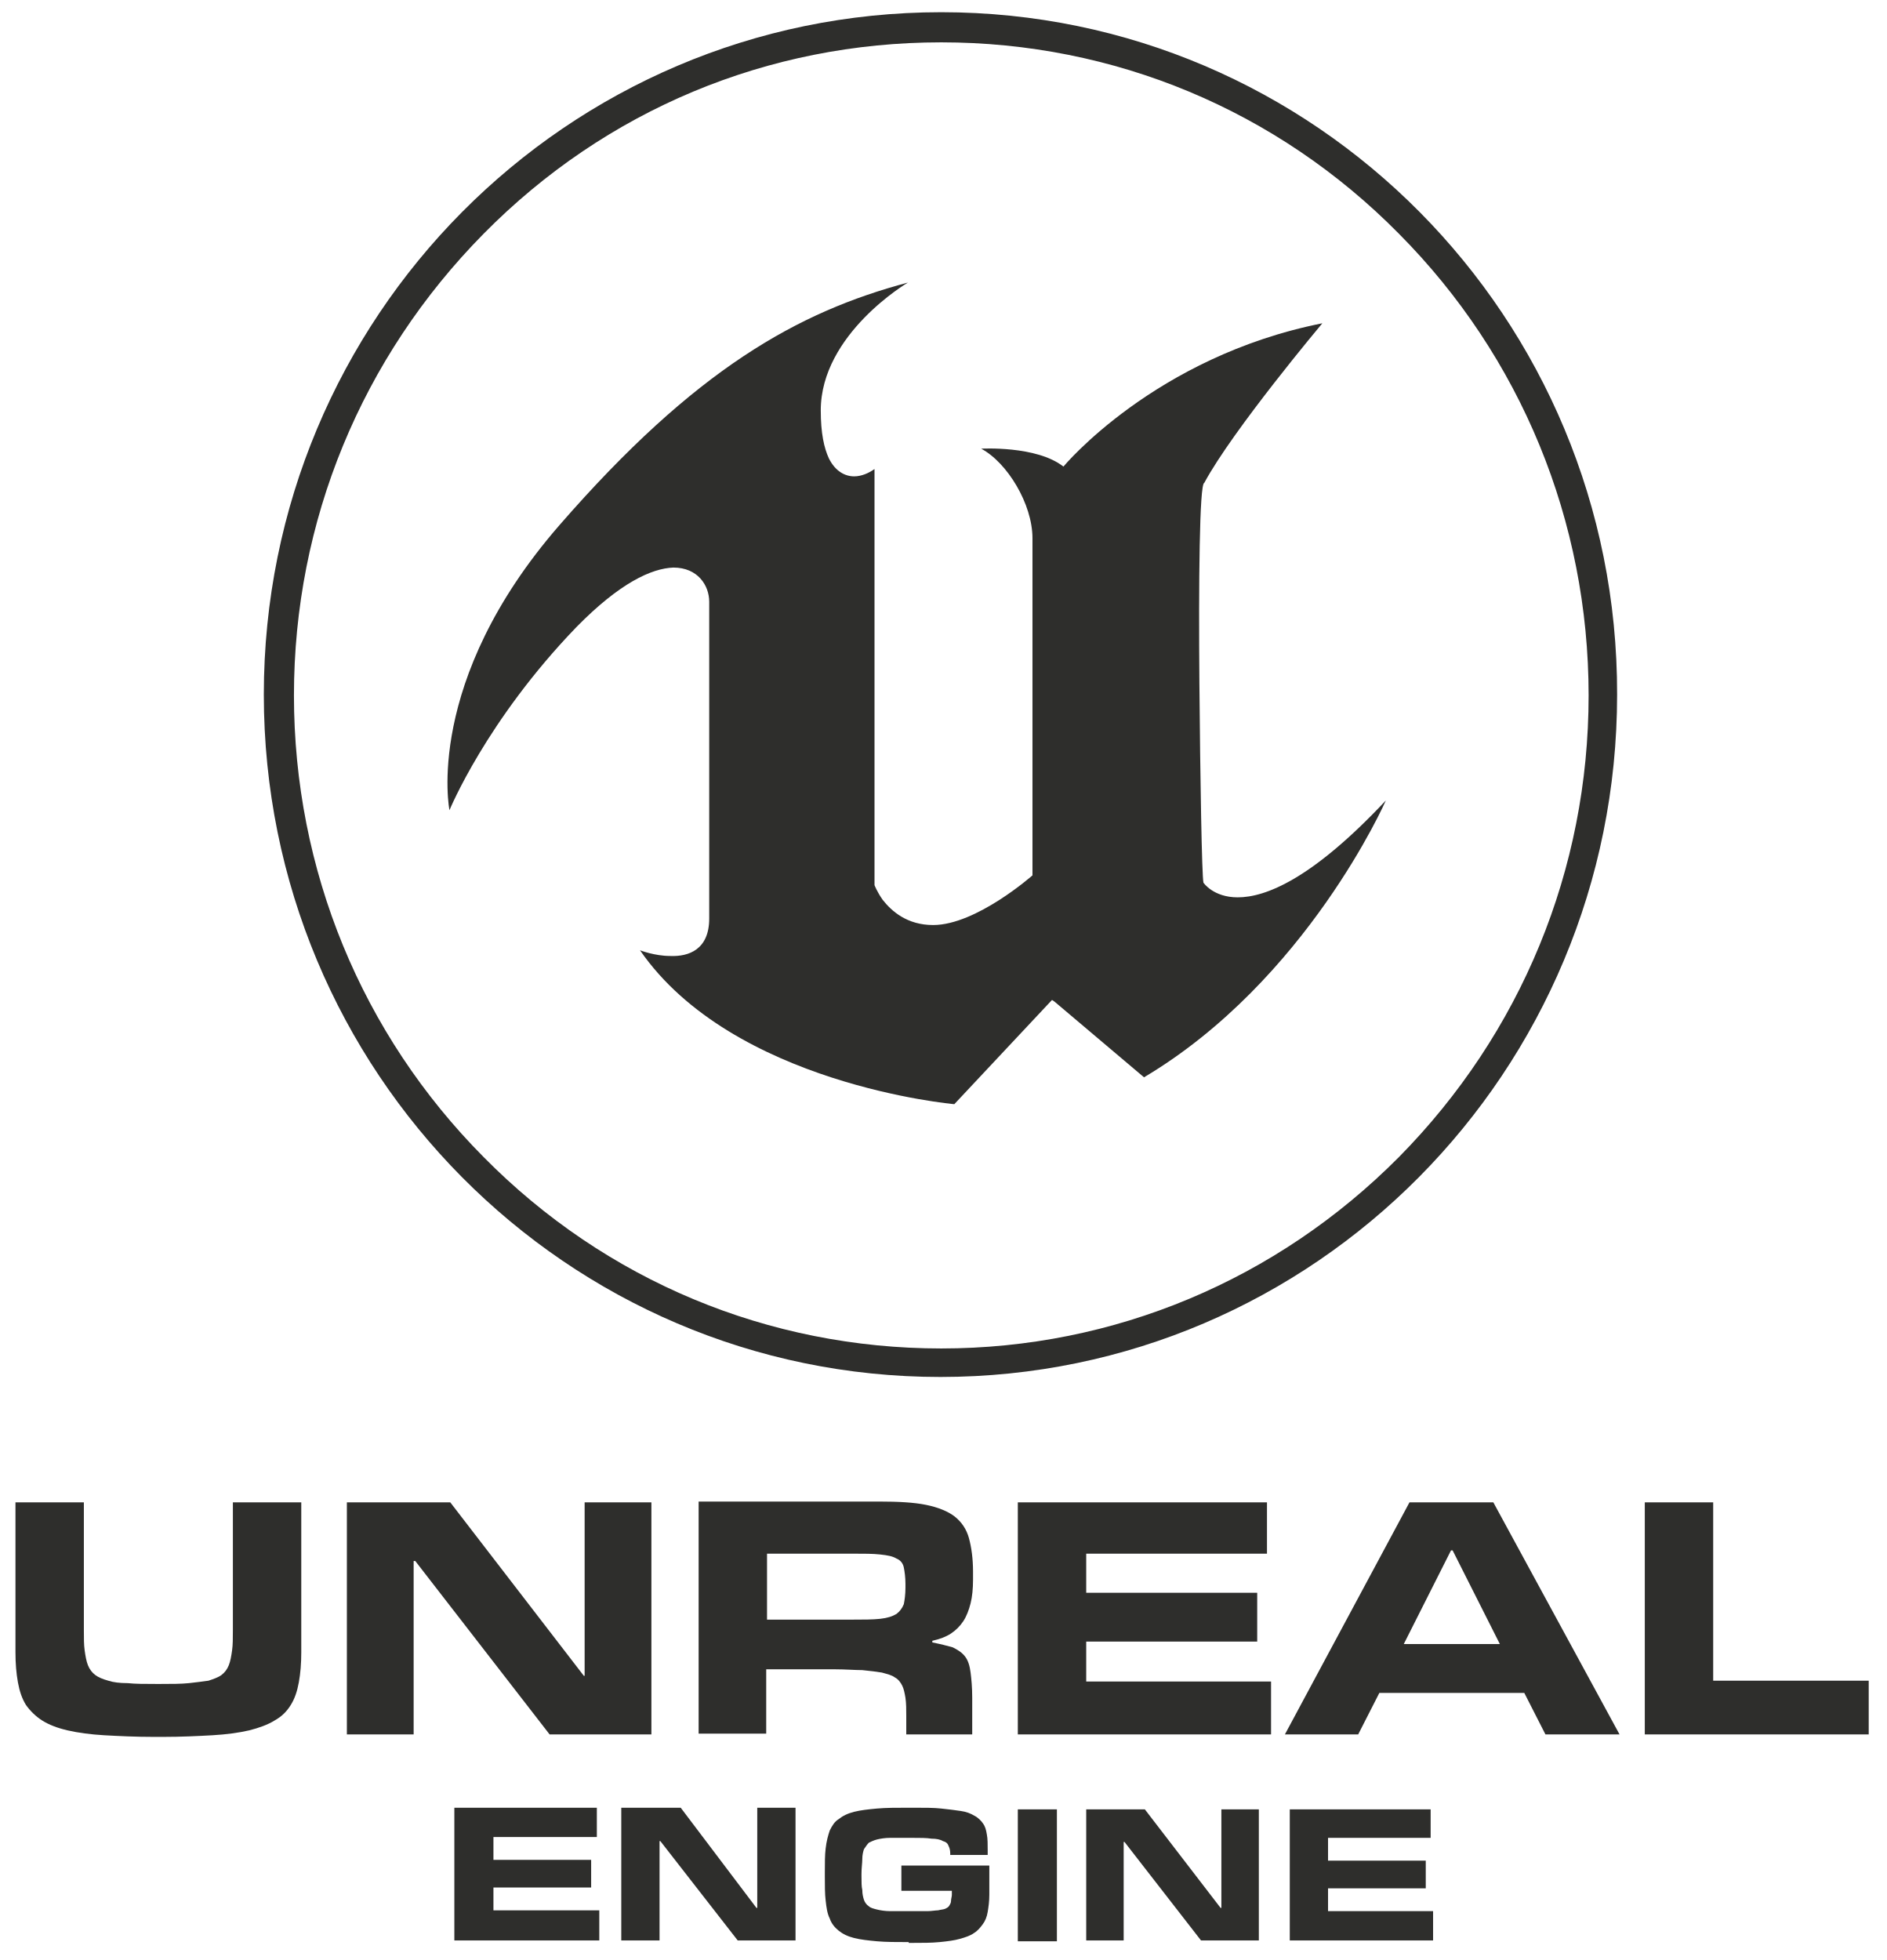
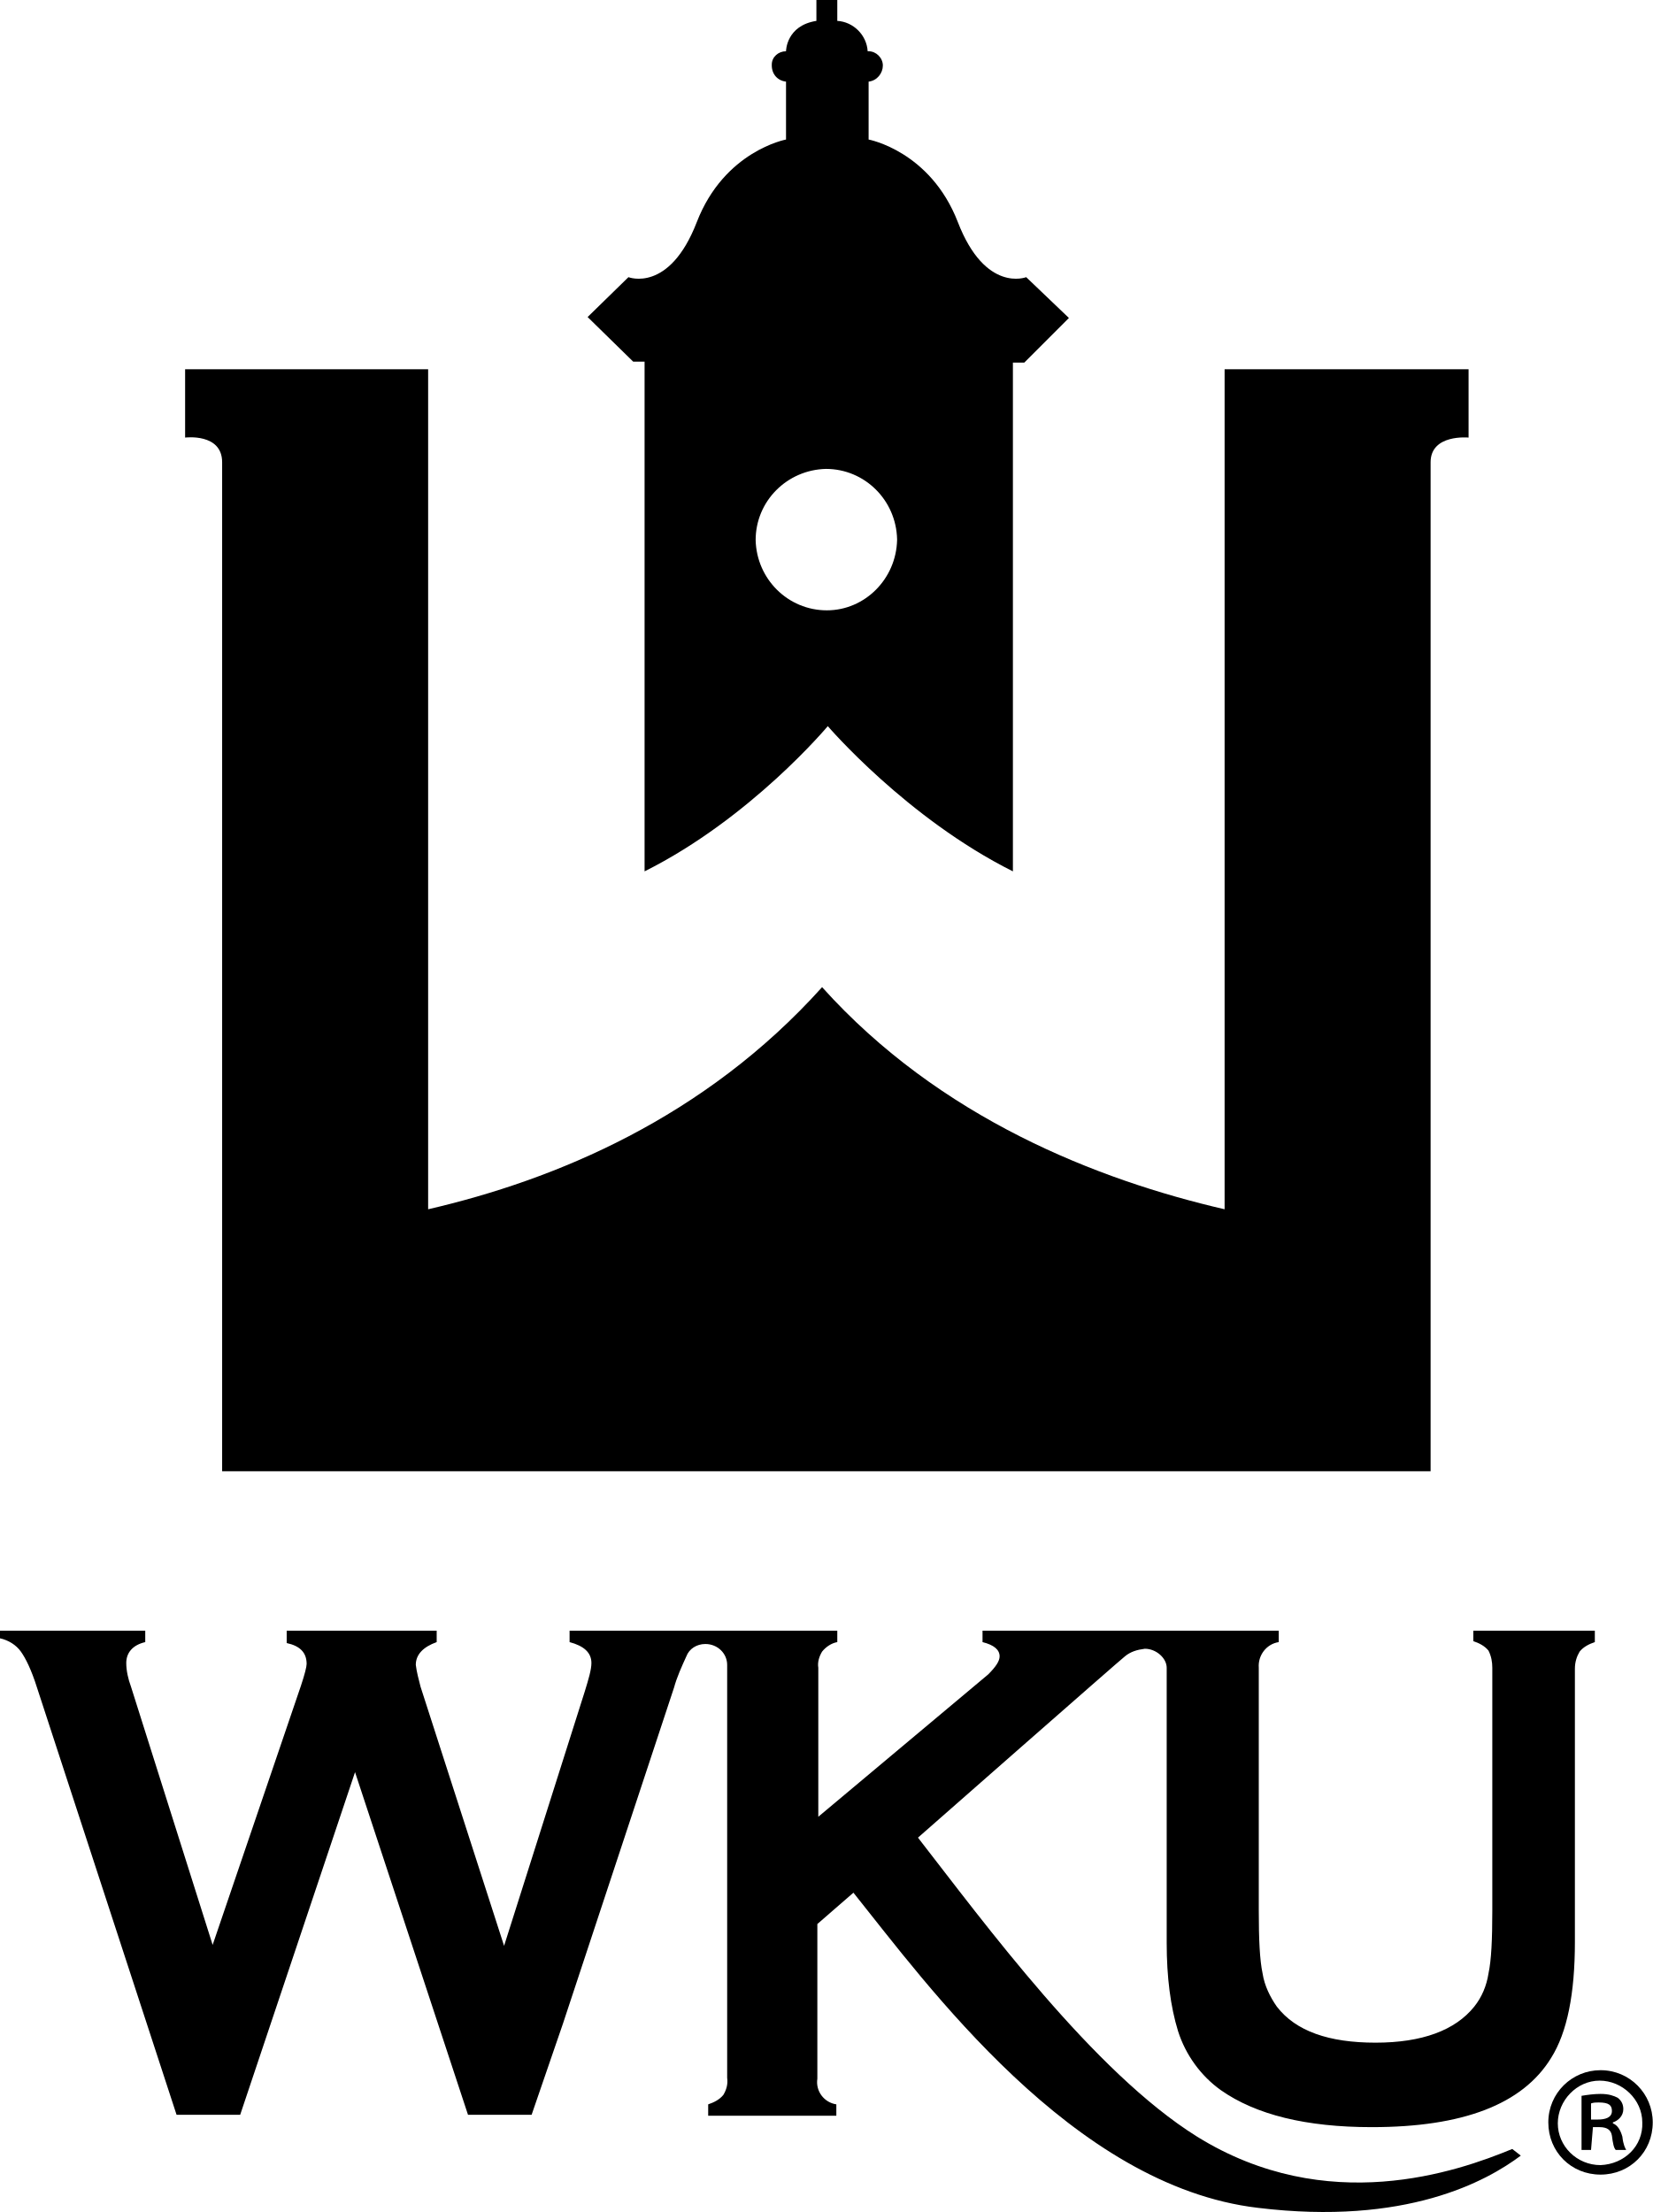
- <svg xmlns="http://www.w3.org/2000/svg" xmlns:xlink="http://www.w3.org/1999/xlink" version="1.1" id="Layer_1" x="0px" y="0px" width="231.7px" height="240.7px" viewBox="0 0 231.7 240.7" style="enable-background:new 0 0 231.7 240.7;" xml:space="preserve">
-   <style type="text/css">
- 	.st0{clip-path:url(#SVGID_2_);}
- 	.st1{clip-path:url(#SVGID_4_);fill:#2E2E2C;}
- 	.st2{clip-path:url(#SVGID_6_);}
- 	.st3{clip-path:url(#SVGID_8_);fill:#2E2E2C;}
- 	.st4{clip-path:url(#SVGID_10_);}
- 	.st5{clip-path:url(#SVGID_12_);fill:#2E2E2C;}
- 	.st6{clip-path:url(#SVGID_14_);}
- 	.st7{clip-path:url(#SVGID_16_);fill:#2E2E2C;}
- 	.st8{clip-path:url(#SVGID_18_);}
- 	.st9{clip-path:url(#SVGID_20_);fill:#2E2E2C;}
- 	.st10{clip-path:url(#SVGID_22_);}
- 	.st11{clip-path:url(#SVGID_24_);enable-background:new    ;}
- 	.st12{clip-path:url(#SVGID_26_);}
- 	.st13{clip-path:url(#SVGID_28_);}
- 	.st14{clip-path:url(#SVGID_30_);fill:#2E2E2C;}
- 	.st15{clip-path:url(#SVGID_32_);}
- 	.st16{clip-path:url(#SVGID_34_);fill:#2E2E2C;}
- 	.st17{clip-path:url(#SVGID_36_);}
- 	.st18{clip-path:url(#SVGID_38_);fill:#2E2E2C;}
- 	.st19{clip-path:url(#SVGID_40_);}
- 	.st20{clip-path:url(#SVGID_42_);fill:#2E2E2C;}
- 	.st21{clip-path:url(#SVGID_44_);}
- 	.st22{clip-path:url(#SVGID_46_);fill:#2E2E2C;}
- 	.st23{clip-path:url(#SVGID_48_);}
- 	.st24{clip-path:url(#SVGID_50_);fill:#2E2E2C;}
- 	.st25{clip-path:url(#SVGID_52_);}
- 	.st26{clip-path:url(#SVGID_54_);fill:#2E2E2C;}
- 	.st27{clip-path:url(#SVGID_56_);}
- 	.st28{clip-path:url(#SVGID_58_);fill:#2E2E2C;}
- 	.st29{clip-path:url(#SVGID_60_);}
- 	.st30{clip-path:url(#SVGID_62_);fill:#2E2E2C;}
- </style>
-   <g>
+ <svg xmlns="http://www.w3.org/2000/svg" id="Layer_2" width="174.1" height="233.04" viewBox="0 0 174.1 233.04">
+   <g id="Layer_1-2">
+     <path d="M160.2,227.1c-3.6,2.7-12.1,7.4-27.7,5.5-19.5-2.3-34.9-23.6-42.6-33.2l-3.8,3.3v16.3c-.2,1.3,.7,2.5,2,2.7h0v1.2h-13.5v-1.2c.6-.2,1.2-.5,1.6-1,.3-.5,.5-1.1,.4-1.8v-43.5c0-1.2-1-2.2-2.3-2.2-.9,0-1.7,.5-2,1.3-.5,1.1-1,2.2-1.3,3.3l-11.7,35.4-3.3,9.6h-6.7l-3-9.1-8.9-27-12.1,36.1h-6.7L3.9,177.8c-.6-1.9-1.2-3.1-1.7-3.8s-1.3-1.2-2.2-1.4v-.8H15.3v1.2c-1.3,.3-2,1.1-2,2.2,0,.8,.2,1.7,.5,2.5l8.6,27.2,9.3-27.3c.4-1.2,.6-2,.6-2.3,0-1.2-.7-1.9-2.1-2.2v-1.3h15.8v1.2c-1.4,.5-2.2,1.3-2.2,2.4,.1,.8,.3,1.5,.5,2.3l8.8,27.3,8.5-26.8c.4-1.3,.7-2.3,.7-3,0-1.1-.8-1.8-2.3-2.2v-1.2h28.2v1.2c-.6,.1-1.2,.5-1.6,1-.3,.5-.5,1.1-.4,1.7v15.7l17.9-15c.8-.8,1.2-1.4,1.2-1.9,0-.7-.6-1.2-1.8-1.5v-1.2h31.2v1.2c-1.3,.2-2.2,1.4-2.1,2.7h0v25.6c0,3,.1,5.2,.4,6.6,.2,1.3,.8,2.5,1.5,3.5,2,2.6,5.5,3.8,10.4,3.8s8.4-1.3,10.4-3.8c.8-1,1.3-2.2,1.5-3.5,.3-1.4,.4-3.6,.4-6.6v-25.6c0-.6-.1-1.2-.4-1.8-.4-.5-1-.8-1.6-1v-1.1h12.8v1.2c-.6,.2-1.2,.5-1.6,1-.3,.5-.5,1.1-.5,1.8v28.8c0,5.4-.8,9.5-2.5,12.2-3,4.9-9.3,7.3-18.9,7.3-6.9,0-12.2-1.3-15.9-3.9-2.1-1.5-3.7-3.7-4.5-6.2-.8-2.6-1.2-5.7-1.2-9.3v-29c0-1-1.1-2-2.3-2-.8,.1-1.5,.3-2.1,.8-.3,.2-21.8,19.1-21.8,19.1,7,9,18.5,24.7,29.4,31.5,13.7,8.5,27.4,3.7,33.2,1.3l.9,.7Z" />
    <g>
-       <defs>
-         <path id="SVGID_1_" d="M152,110.2c-3,0-4.2-1.8-4.2-1.8c-0.2-0.8-0.4-12.7-0.5-24.5c-0.1-12.3,0-24.5,0.6-24.6     c3.5-6.5,14.5-19.6,14.5-19.6c-20.6,4.1-31.8,17.6-31.8,17.6c-3.3-2.6-10.1-2.2-10.1-2.2c3.2,1.7,6.3,6.8,6.3,11v41.4     c0,0-6.9,6.1-12.2,6.1c-3.2,0-5.1-1.7-6.2-3.1c-0.7-1-1-1.8-1-1.8V57.6c-0.7,0.5-1.6,0.9-2.5,0.9c-1.1,0-2.3-0.6-3.1-2.2     c-0.6-1.3-1-3.1-1-5.9c0-9.4,10.7-15.7,10.7-15.7c-13.5,3.6-26.1,10.6-42.8,29.8c-16.7,19.2-13.5,35-13.5,35S59.7,88.5,70.8,77     c5.3-5.4,9.2-7.2,11.9-7.3c3,0,4.4,2.2,4.4,4.2v38.9c0,3.8-2.5,4.7-4.8,4.6c-1.9,0-3.7-0.7-3.7-0.7     c11.4,16.5,38.6,18.9,38.6,18.9l12-12.8l0.3,0.2l11,9.3c20-11.9,29.7-34,29.7-34C161.1,108,155.4,110.2,152,110.2" />
-       </defs>
-       <clipPath id="SVGID_2_">
-         <use xlink:href="#SVGID_1_" style="overflow:visible;" />
-       </clipPath>
-       <g class="st0">
-         <defs>
-           <rect id="SVGID_3_" x="-46.8" y="-94.5" width="705.6" height="470.4" />
-         </defs>
-         <clipPath id="SVGID_4_">
-           <use xlink:href="#SVGID_3_" style="overflow:visible;" />
-         </clipPath>
-         <rect x="53.7" y="33.5" class="st1" width="117.6" height="103.4" />
-       </g>
+       <path d="M23.4,155V48.7c0-3.1-3.9-2.6-3.9-2.6v-7.2h25.6V127.4c13.4-3.1,29.1-9.6,41.5-23.4,12.4,13.8,29,20.3,42.4,23.4V38.9h25.7v7.2s-4-.4-4,2.6v106.3H23.4Z" />
+       <path d="M108.1,29.2s-4.3,1.7-7.2-5.8c-2.9-7.5-9.4-8.7-9.4-8.7v-6.1c.9-.1,1.5-.9,1.5-1.7s-.7-1.5-1.5-1.5h-.1c-.1-1.7-1.5-3.1-3.2-3.2V0h-2.2V2.2c-3.2,.5-3.2,3.2-3.2,3.2-.8,0-1.5,.6-1.5,1.4v.1c0,.9,.6,1.6,1.5,1.7v6.1s-6.5,1.2-9.4,8.7c-2.9,7.5-7.2,5.8-7.2,5.8l-4.3,4.2,4.8,4.7h1.2v53.7c11.2-5.6,19.3-15.3,19.3-15.3,0,0,8.3,9.7,19.5,15.3V38.2h1.2l4.7-4.7-4.5-4.3Zm-21,35.1c-4.1,0-7.4-3.3-7.5-7.4,0-4.1,3.3-7.4,7.4-7.5,4.1,0,7.4,3.3,7.5,7.4v.1c-.1,4.1-3.4,7.4-7.4,7.4" />
    </g>
-     <g>
-       <defs>
-         <path id="SVGID_5_" d="M115.6,5.2c21.2,0,41.2,8.3,56.2,23.5c15,15.1,23.3,35.3,23.3,56.7c0,21.4-8.3,41.5-23.3,56.7     c-15,15.1-35,23.5-56.2,23.5s-41.2-8.3-56.2-23.5c-15-15.1-23.3-35.3-23.3-56.7c0-21.4,8.3-41.5,23.3-56.7     C74.4,13.5,94.3,5.2,115.6,5.2 M115.6,1.5C69.6,1.5,32.4,39,32.4,85.3c0,46.3,37.2,83.8,83.1,83.8s83.1-37.5,83.1-83.8     C198.7,39,161.5,1.5,115.6,1.5" />
-       </defs>
-       <clipPath id="SVGID_6_">
-         <use xlink:href="#SVGID_5_" style="overflow:visible;" />
-       </clipPath>
-       <g class="st2">
-         <defs>
-           <rect id="SVGID_7_" x="-46.8" y="-94.5" width="705.6" height="470.4" />
-         </defs>
-         <clipPath id="SVGID_8_">
-           <use xlink:href="#SVGID_7_" style="overflow:visible;" />
-         </clipPath>
-         <rect x="31.2" y="0.3" class="st3" width="168.6" height="170" />
-       </g>
-     </g>
-     <g>
-       <defs>
-         <polygon id="SVGID_9_" points="73.6,238.3 55.8,238.3 55.8,222 73.3,222 73.3,225.6 60.6,225.6 60.6,228.4 72.6,228.4      72.6,231.8 60.6,231.8 60.6,234.6 73.6,234.6    " />
-       </defs>
-       <clipPath id="SVGID_10_">
-         <use xlink:href="#SVGID_9_" style="overflow:visible;" />
-       </clipPath>
-       <g class="st4">
-         <defs>
-           <rect id="SVGID_11_" x="-46.8" y="-94.5" width="705.6" height="470.4" />
-         </defs>
-         <clipPath id="SVGID_12_">
-           <use xlink:href="#SVGID_11_" style="overflow:visible;" />
-         </clipPath>
-         <rect x="54.6" y="220.9" class="st5" width="20.1" height="18.7" />
-       </g>
-     </g>
-     <g>
-       <defs>
-         <polygon id="SVGID_13_" points="97.7,238.3 90.6,238.3 81.1,226.1 81,226.1 81,238.3 76.3,238.3 76.3,222 83.6,222 92.9,234.3      93,234.3 93,222 97.7,222    " />
-       </defs>
-       <clipPath id="SVGID_14_">
-         <use xlink:href="#SVGID_13_" style="overflow:visible;" />
-       </clipPath>
-       <g class="st6">
-         <defs>
-           <rect id="SVGID_15_" x="-46.8" y="-94.5" width="705.6" height="470.4" />
-         </defs>
-         <clipPath id="SVGID_16_">
-           <use xlink:href="#SVGID_15_" style="overflow:visible;" />
-         </clipPath>
-         <rect x="75.1" y="220.9" class="st7" width="23.8" height="18.7" />
-       </g>
-     </g>
-     <g>
-       <defs>
-         <path id="SVGID_17_" d="M111.6,238.5c-1.5,0-2.8,0-3.9-0.1c-1.1-0.1-2-0.2-2.8-0.4c-0.8-0.2-1.4-0.5-1.9-0.9     c-0.5-0.4-0.9-0.9-1.1-1.5c-0.3-0.6-0.4-1.3-0.5-2.2c-0.1-0.8-0.1-1.9-0.1-3V230c0-1.2,0-2.2,0.1-3c0.1-0.9,0.3-1.6,0.5-2.2     c0.3-0.6,0.6-1.1,1.1-1.4c0.5-0.4,1.1-0.7,1.9-0.9c0.8-0.2,1.7-0.3,2.8-0.4c1.1-0.1,2.4-0.1,3.9-0.1h0.7c1.3,0,2.4,0,3.3,0.1     c0.9,0.1,1.8,0.2,2.4,0.3c0.7,0.1,1.2,0.3,1.7,0.6c0.4,0.2,0.8,0.6,1,0.9c0.3,0.4,0.4,0.8,0.5,1.4c0.1,0.5,0.1,1.2,0.1,1.9v0.6     h-4.6v-0.2c0-0.4-0.1-0.7-0.2-0.9c-0.1-0.3-0.3-0.5-0.7-0.6c-0.3-0.2-0.8-0.3-1.4-0.3c-0.6-0.1-1.4-0.1-2.4-0.1h-0.4     c-0.9,0-1.7,0-2.3,0c-0.6,0-1.2,0.1-1.6,0.2c-0.4,0.1-0.8,0.3-1,0.4c-0.2,0.2-0.4,0.5-0.6,0.8c-0.1,0.3-0.2,0.7-0.2,1.2     c0,0.5-0.1,1.1-0.1,1.8v0.3c0,0.7,0,1.3,0.1,1.7c0,0.5,0.1,0.9,0.2,1.2c0.1,0.3,0.3,0.6,0.6,0.8c0.2,0.2,0.6,0.3,1,0.4     c0.4,0.1,1,0.2,1.6,0.2c0.6,0,1.4,0,2.3,0h0.4c0.7,0,1.4,0,1.9,0c0.5,0,1-0.1,1.3-0.1c0.4-0.1,0.7-0.1,0.9-0.2     c0.2-0.1,0.4-0.2,0.5-0.4c0.1-0.2,0.2-0.3,0.2-0.6c0-0.2,0.1-0.5,0.1-0.7v-0.5h-6.2v-3.1h10.8v3.6c0,0.8-0.1,1.5-0.2,2.1     c-0.1,0.6-0.3,1.1-0.6,1.5c-0.3,0.4-0.6,0.8-1.1,1.1c-0.4,0.3-1,0.5-1.7,0.7s-1.5,0.3-2.5,0.4c-1,0.1-2.1,0.1-3.4,0.1H111.6z" />
-       </defs>
-       <clipPath id="SVGID_18_">
-         <use xlink:href="#SVGID_17_" style="overflow:visible;" />
-       </clipPath>
-       <g class="st8">
-         <defs>
-           <rect id="SVGID_19_" x="-46.8" y="-94.5" width="705.6" height="470.4" />
-         </defs>
-         <clipPath id="SVGID_20_">
-           <use xlink:href="#SVGID_19_" style="overflow:visible;" />
-         </clipPath>
-         <rect x="100.1" y="220.8" class="st9" width="22.8" height="18.9" />
-       </g>
-     </g>
-     <g>
-       <defs>
-         <rect id="SVGID_21_" x="1.8" y="184.5" width="227.7" height="54.1" />
-       </defs>
-       <clipPath id="SVGID_22_">
-         <use xlink:href="#SVGID_21_" style="overflow:visible;" />
-       </clipPath>
-       <g class="st10">
-         <defs>
-           <rect id="SVGID_23_" x="-46.8" y="-94.5" width="705.6" height="470.4" />
-         </defs>
-         <clipPath id="SVGID_24_">
-           <use xlink:href="#SVGID_23_" style="overflow:visible;" />
-         </clipPath>
-         <g class="st11">
-           <g>
-             <defs>
-               <rect id="SVGID_25_" x="133.3" y="222.1" width="42.8" height="16.5" />
-             </defs>
-             <clipPath id="SVGID_26_">
-               <use xlink:href="#SVGID_25_" style="overflow:visible;" />
-             </clipPath>
-             <g class="st12">
-               <defs>
-                 <polygon id="SVGID_27_" points="154.6,238.3 147.5,238.3 138.1,226.2 138,226.2 138,238.3 133.4,238.3 133.4,222.2          140.6,222.2 149.9,234.3 150,234.3 150,222.2 154.6,222.2        " />
-               </defs>
-               <clipPath id="SVGID_28_">
-                 <use xlink:href="#SVGID_27_" style="overflow:visible;" />
-               </clipPath>
-               <g class="st13">
-                 <defs>
-                   <rect id="SVGID_29_" x="1.8" y="184.4" width="227.7" height="54.1" />
-                 </defs>
-                 <clipPath id="SVGID_30_">
-                   <use xlink:href="#SVGID_29_" style="overflow:visible;" />
-                 </clipPath>
-                 <rect x="132.2" y="221" class="st14" width="23.6" height="18.5" />
-               </g>
-             </g>
-             <g class="st12">
-               <defs>
-                 <polygon id="SVGID_31_" points="176,238.3 158.4,238.3 158.4,222.2 175.7,222.2 175.7,225.7 163.1,225.7 163.1,228.5          175.1,228.5 175.1,231.9 163.1,231.9 163.1,234.7 176,234.7        " />
-               </defs>
-               <clipPath id="SVGID_32_">
-                 <use xlink:href="#SVGID_31_" style="overflow:visible;" />
-               </clipPath>
-               <g class="st15">
-                 <defs>
-                   <rect id="SVGID_33_" x="1.8" y="184.4" width="227.7" height="54.1" />
-                 </defs>
-                 <clipPath id="SVGID_34_">
-                   <use xlink:href="#SVGID_33_" style="overflow:visible;" />
-                 </clipPath>
-                 <rect x="157.2" y="221" class="st16" width="20" height="18.5" />
-               </g>
-             </g>
-           </g>
-         </g>
-       </g>
-     </g>
-     <g>
-       <defs>
-         <path id="SVGID_35_" d="M18.9,213.3c-2.3,0-4.3-0.1-6.1-0.2c-1.7-0.1-3.2-0.3-4.5-0.6c-1.3-0.3-2.3-0.7-3.1-1.2     c-0.8-0.5-1.5-1.2-2-1.9c-0.5-0.8-0.8-1.7-1-2.8c-0.2-1.1-0.3-2.3-0.3-3.7v-18.4h8.4v15.7c0,1,0,1.8,0.1,2.5     c0.1,0.7,0.2,1.3,0.4,1.8c0.2,0.5,0.5,0.9,0.9,1.2c0.4,0.3,0.9,0.5,1.6,0.7c0.6,0.2,1.4,0.3,2.4,0.3c0.9,0.1,2.1,0.1,3.4,0.1h0.7     c1.3,0,2.4,0,3.4-0.1c0.9-0.1,1.7-0.2,2.4-0.3c0.6-0.2,1.2-0.4,1.6-0.7c0.4-0.3,0.7-0.7,0.9-1.2c0.2-0.5,0.3-1.1,0.4-1.8     c0.1-0.7,0.1-1.5,0.1-2.5v-15.7h8.4v18.4c0,1.4-0.1,2.6-0.3,3.7c-0.2,1.1-0.5,2-1,2.8c-0.5,0.8-1.1,1.4-2,1.9     c-0.8,0.5-1.9,0.9-3.1,1.2c-1.3,0.3-2.8,0.5-4.5,0.6c-1.8,0.1-3.8,0.2-6.1,0.2H18.9z" />
-       </defs>
-       <clipPath id="SVGID_36_">
-         <use xlink:href="#SVGID_35_" style="overflow:visible;" />
-       </clipPath>
-       <g class="st17">
-         <defs>
-           <rect id="SVGID_37_" x="-46.8" y="-94.5" width="705.6" height="470.4" />
-         </defs>
-         <clipPath id="SVGID_38_">
-           <use xlink:href="#SVGID_37_" style="overflow:visible;" />
-         </clipPath>
-         <rect x="0.7" y="183.3" class="st18" width="37.4" height="31.2" />
-       </g>
-     </g>
-     <g>
-       <defs>
-         <polygon id="SVGID_39_" points="80,213 67.5,213 51,191.7 50.8,191.7 50.8,213 42.6,213 42.6,184.5 55.3,184.5 71.7,205.8      71.8,205.8 71.8,184.5 80,184.5    " />
-       </defs>
-       <clipPath id="SVGID_40_">
-         <use xlink:href="#SVGID_39_" style="overflow:visible;" />
-       </clipPath>
-       <g class="st19">
-         <defs>
-           <rect id="SVGID_41_" x="-46.8" y="-94.5" width="705.6" height="470.4" />
-         </defs>
-         <clipPath id="SVGID_42_">
-           <use xlink:href="#SVGID_41_" style="overflow:visible;" />
-         </clipPath>
-         <rect x="41.4" y="183.3" class="st20" width="39.8" height="30.9" />
-       </g>
-     </g>
-     <g>
-       <defs>
-         <path id="SVGID_43_" d="M119.6,213h-8.3v-2.3c0-0.8,0-1.5-0.1-2.2c-0.1-0.6-0.2-1.1-0.4-1.5c-0.2-0.4-0.5-0.8-0.9-1     c-0.4-0.3-0.9-0.4-1.6-0.6c-0.6-0.1-1.4-0.2-2.4-0.3c-0.9,0-2.1-0.1-3.4-0.1h-8.4v7.9h-8.3v-28.5H108c2.3,0,4.2,0.1,5.7,0.4     c1.5,0.3,2.7,0.8,3.5,1.4c0.9,0.7,1.5,1.6,1.8,2.7c0.3,1.1,0.5,2.5,0.5,4.1v1c0,1.1-0.1,2.1-0.3,2.9c-0.2,0.8-0.5,1.6-0.9,2.2     c-0.4,0.6-0.9,1.1-1.5,1.5c-0.6,0.4-1.4,0.7-2.3,0.9v0.2c1,0.2,1.8,0.4,2.5,0.6c0.6,0.3,1.1,0.6,1.5,1.1c0.4,0.5,0.6,1.2,0.7,2     c0.1,0.8,0.2,1.8,0.2,3.1V213z M104.6,198.9c1.4,0,2.6,0,3.5-0.1c0.9-0.1,1.5-0.3,2-0.6c0.4-0.3,0.7-0.7,0.9-1.2     c0.1-0.5,0.2-1.2,0.2-2v-0.5c0-0.8-0.1-1.5-0.2-2c-0.1-0.5-0.4-0.9-0.9-1.1c-0.5-0.3-1.1-0.4-2-0.5c-0.9-0.1-2-0.1-3.4-0.1H94.2     v8.1H104.6z" />
-       </defs>
-       <clipPath id="SVGID_44_">
-         <use xlink:href="#SVGID_43_" style="overflow:visible;" />
-       </clipPath>
-       <g class="st21">
-         <defs>
-           <rect id="SVGID_45_" x="-46.8" y="-94.5" width="705.6" height="470.4" />
-         </defs>
-         <clipPath id="SVGID_46_">
-           <use xlink:href="#SVGID_45_" style="overflow:visible;" />
-         </clipPath>
-         <rect x="84.7" y="183.3" class="st22" width="36.1" height="30.9" />
-       </g>
-     </g>
-     <g>
-       <defs>
-         <polygon id="SVGID_47_" points="156.1,213 125,213 125,184.5 155.6,184.5 155.6,190.8 133.4,190.8 133.4,195.6 154.4,195.6      154.4,201.6 133.4,201.6 133.4,206.5 156.1,206.5    " />
-       </defs>
-       <clipPath id="SVGID_48_">
-         <use xlink:href="#SVGID_47_" style="overflow:visible;" />
-       </clipPath>
-       <g class="st23">
-         <defs>
-           <rect id="SVGID_49_" x="-46.8" y="-94.5" width="705.6" height="470.4" />
-         </defs>
-         <clipPath id="SVGID_50_">
-           <use xlink:href="#SVGID_49_" style="overflow:visible;" />
-         </clipPath>
-         <rect x="123.9" y="183.3" class="st24" width="33.4" height="30.9" />
-       </g>
-     </g>
-     <g>
-       <defs>
-         <path id="SVGID_51_" d="M198.9,213h-9.1l-2.6-5.1h-17.8l-2.6,5.1h-9l15.3-28.5h10.3L198.9,213z M184.2,201.9l-5.8-11.5h-0.2     l-5.8,11.5H184.2z" />
-       </defs>
-       <clipPath id="SVGID_52_">
-         <use xlink:href="#SVGID_51_" style="overflow:visible;" />
-       </clipPath>
-       <g class="st25">
-         <defs>
-           <rect id="SVGID_53_" x="-46.8" y="-94.5" width="705.6" height="470.4" />
-         </defs>
-         <clipPath id="SVGID_54_">
-           <use xlink:href="#SVGID_53_" style="overflow:visible;" />
-         </clipPath>
-         <rect x="156.7" y="183.3" class="st26" width="43.4" height="30.9" />
-       </g>
-     </g>
-     <g>
-       <defs>
-         <polygon id="SVGID_55_" points="229.5,213 202,213 202,184.5 210.4,184.5 210.4,206.4 229.5,206.4    " />
-       </defs>
-       <clipPath id="SVGID_56_">
-         <use xlink:href="#SVGID_55_" style="overflow:visible;" />
-       </clipPath>
-       <g class="st27">
-         <defs>
-           <rect id="SVGID_57_" x="-46.8" y="-94.5" width="705.6" height="470.4" />
-         </defs>
-         <clipPath id="SVGID_58_">
-           <use xlink:href="#SVGID_57_" style="overflow:visible;" />
-         </clipPath>
-         <rect x="200.8" y="183.3" class="st28" width="29.8" height="30.9" />
-       </g>
-     </g>
-     <g>
-       <defs>
-         <rect id="SVGID_59_" x="125" y="222.2" width="4.8" height="16.2" />
-       </defs>
-       <clipPath id="SVGID_60_">
-         <use xlink:href="#SVGID_59_" style="overflow:visible;" />
-       </clipPath>
-       <g class="st29">
-         <defs>
-           <rect id="SVGID_61_" x="-46.8" y="-94.5" width="705.6" height="470.4" />
-         </defs>
-         <clipPath id="SVGID_62_">
-           <use xlink:href="#SVGID_61_" style="overflow:visible;" />
-         </clipPath>
-         <rect x="123.8" y="221" class="st30" width="7.1" height="18.5" />
-       </g>
-     </g>
+     <path d="M167.6,226.5h-1v-5.7c.6-.1,1.3-.2,2-.2,.9,0,1.4,.2,1.8,.4,.4,.3,.6,.7,.6,1.2,0,.7-.5,1.2-1.1,1.4v.1c.5,.2,.8,.7,1,1.4,.1,.9,.3,1.2,.4,1.4h-1.1c-.2-.2-.3-.7-.4-1.5-.1-.6-.5-.9-1.3-.9h-.7l-.2,2.4Zm0-3.2h.7c.8,0,1.5-.2,1.5-.9,0-.6-.3-.9-1.4-.9-.3,0-.5,0-.8,.1v1.7Z" />
+     <path d="M168.6,218.1c-3,0-5.5,2.4-5.5,5.5s2.4,5.5,5.5,5.5,5.5-2.4,5.5-5.5h0c0-3-2.4-5.5-5.5-5.5h0m0,10c-2.5,0-4.5-2-4.5-4.4s2-4.5,4.4-4.5,4.5,2,4.5,4.4h0c.1,2.5-1.9,4.4-4.4,4.5h0" />
  </g>
</svg>
